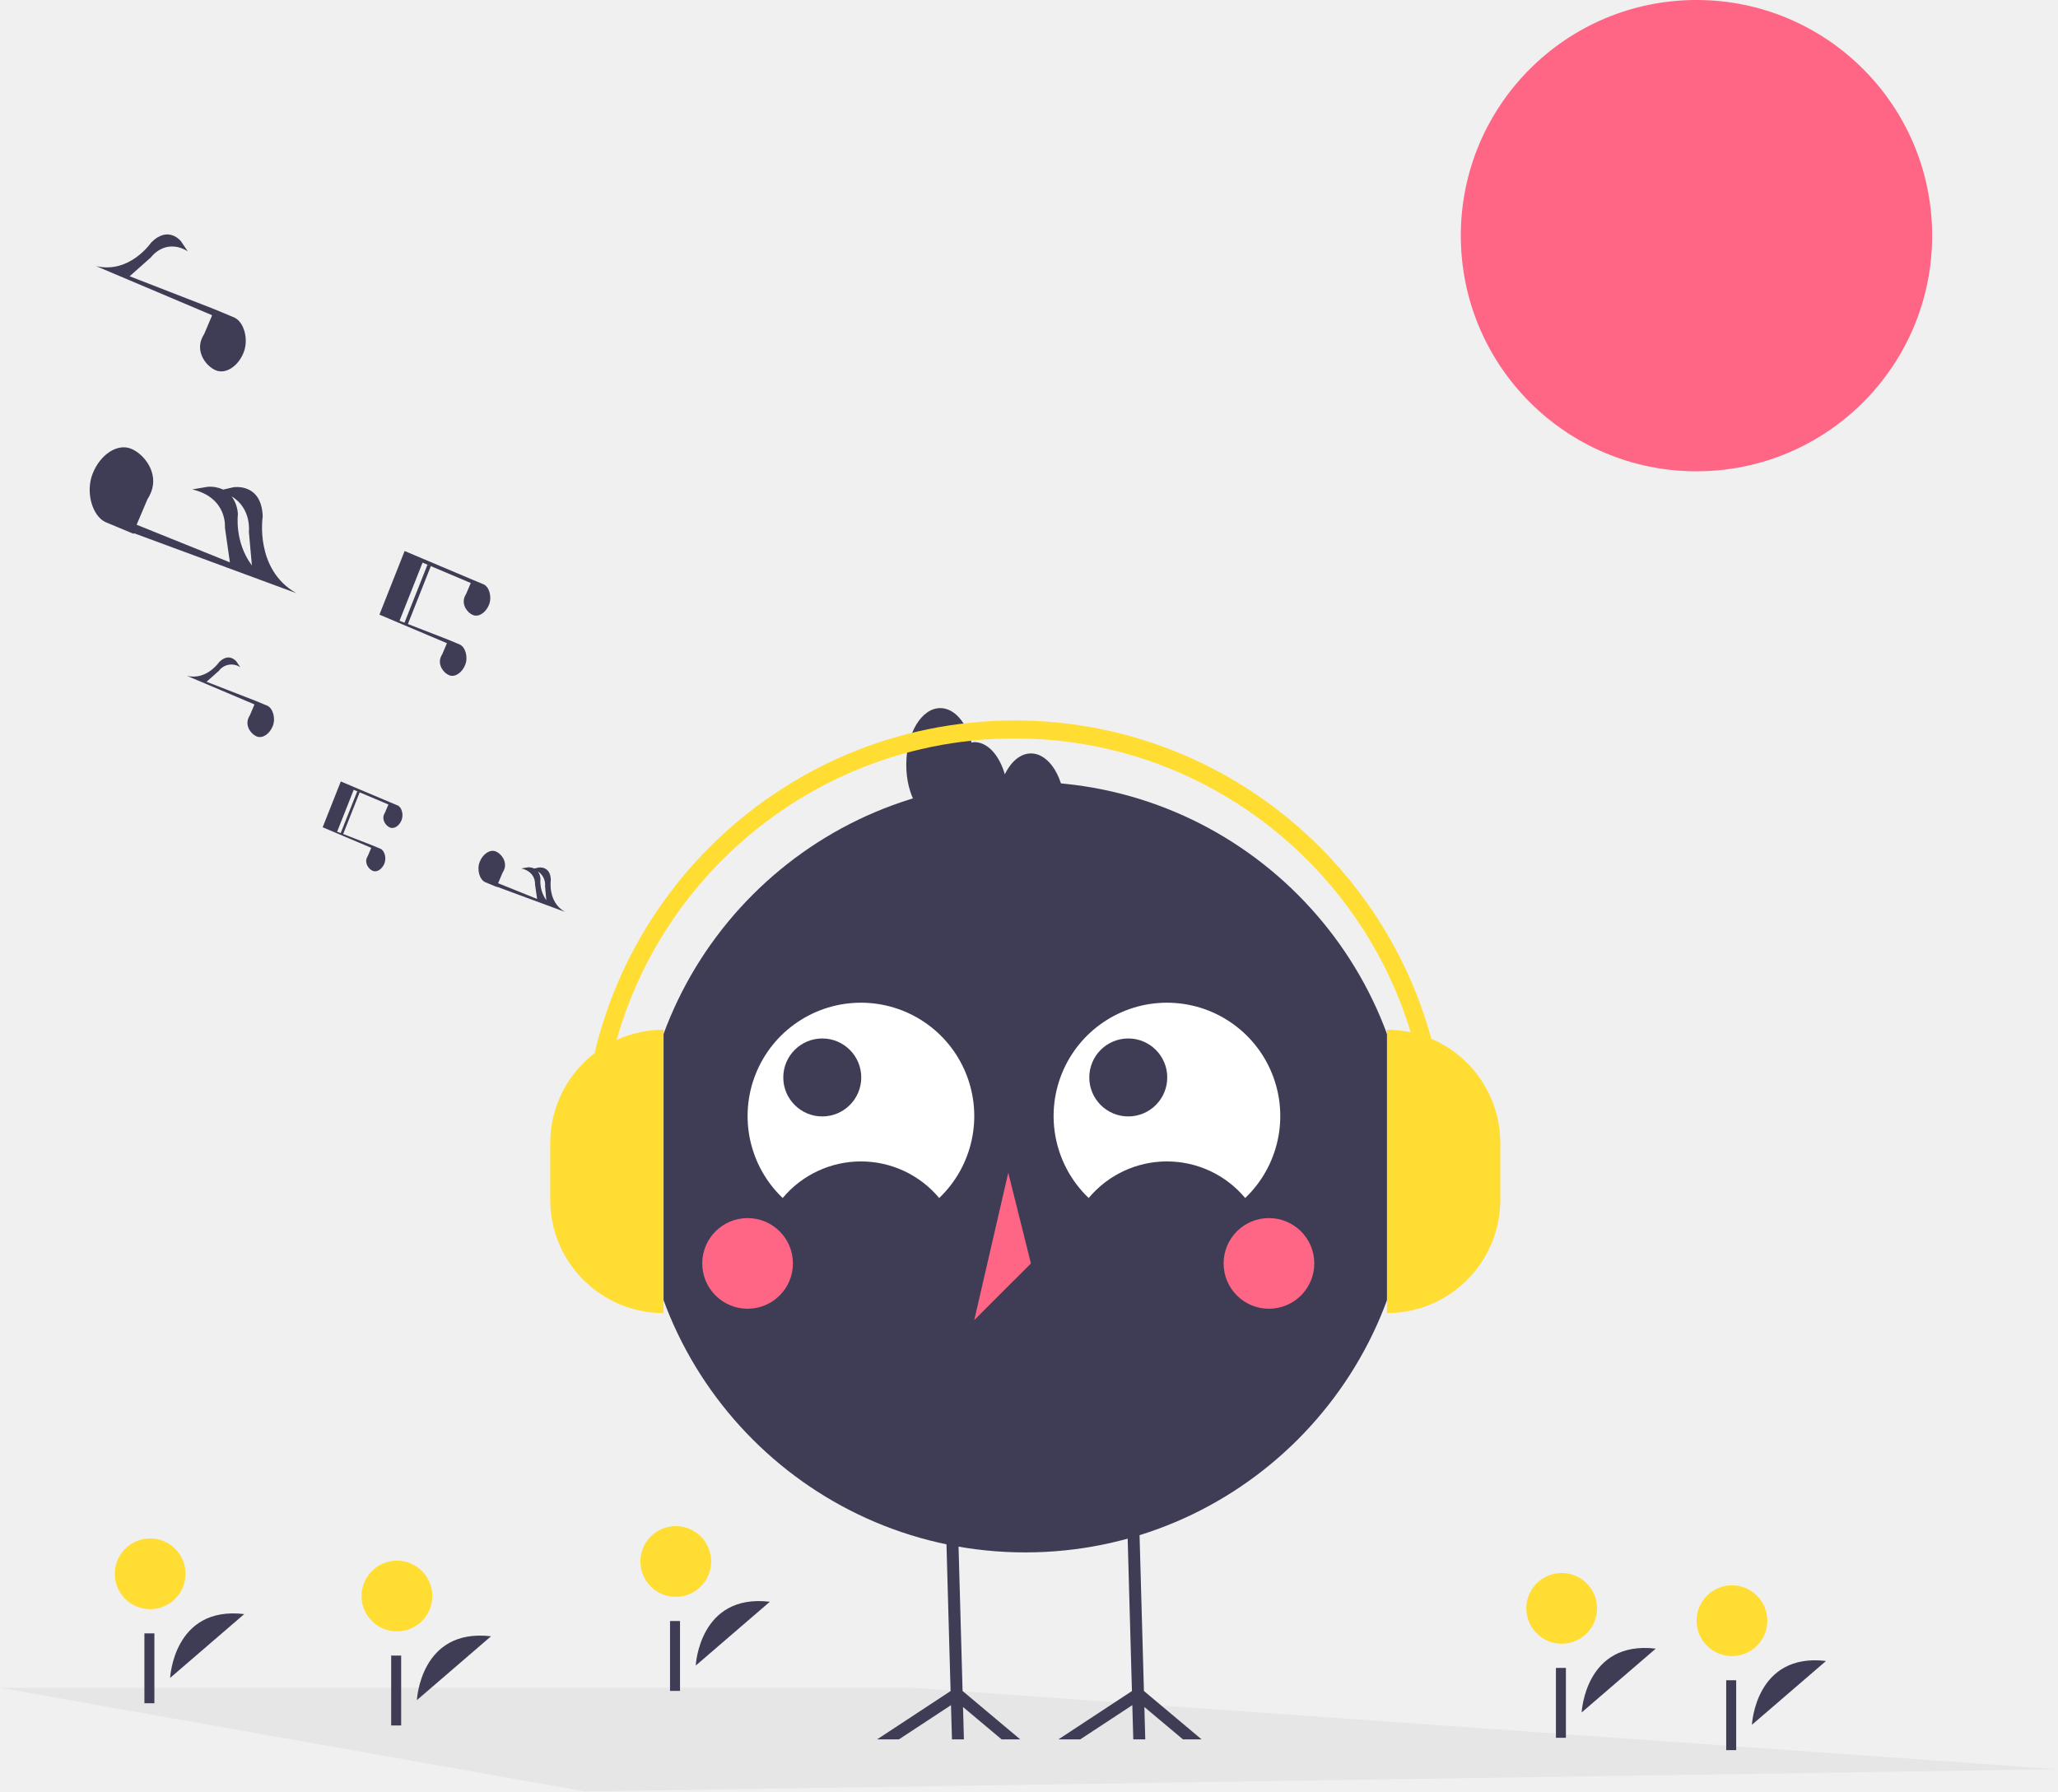
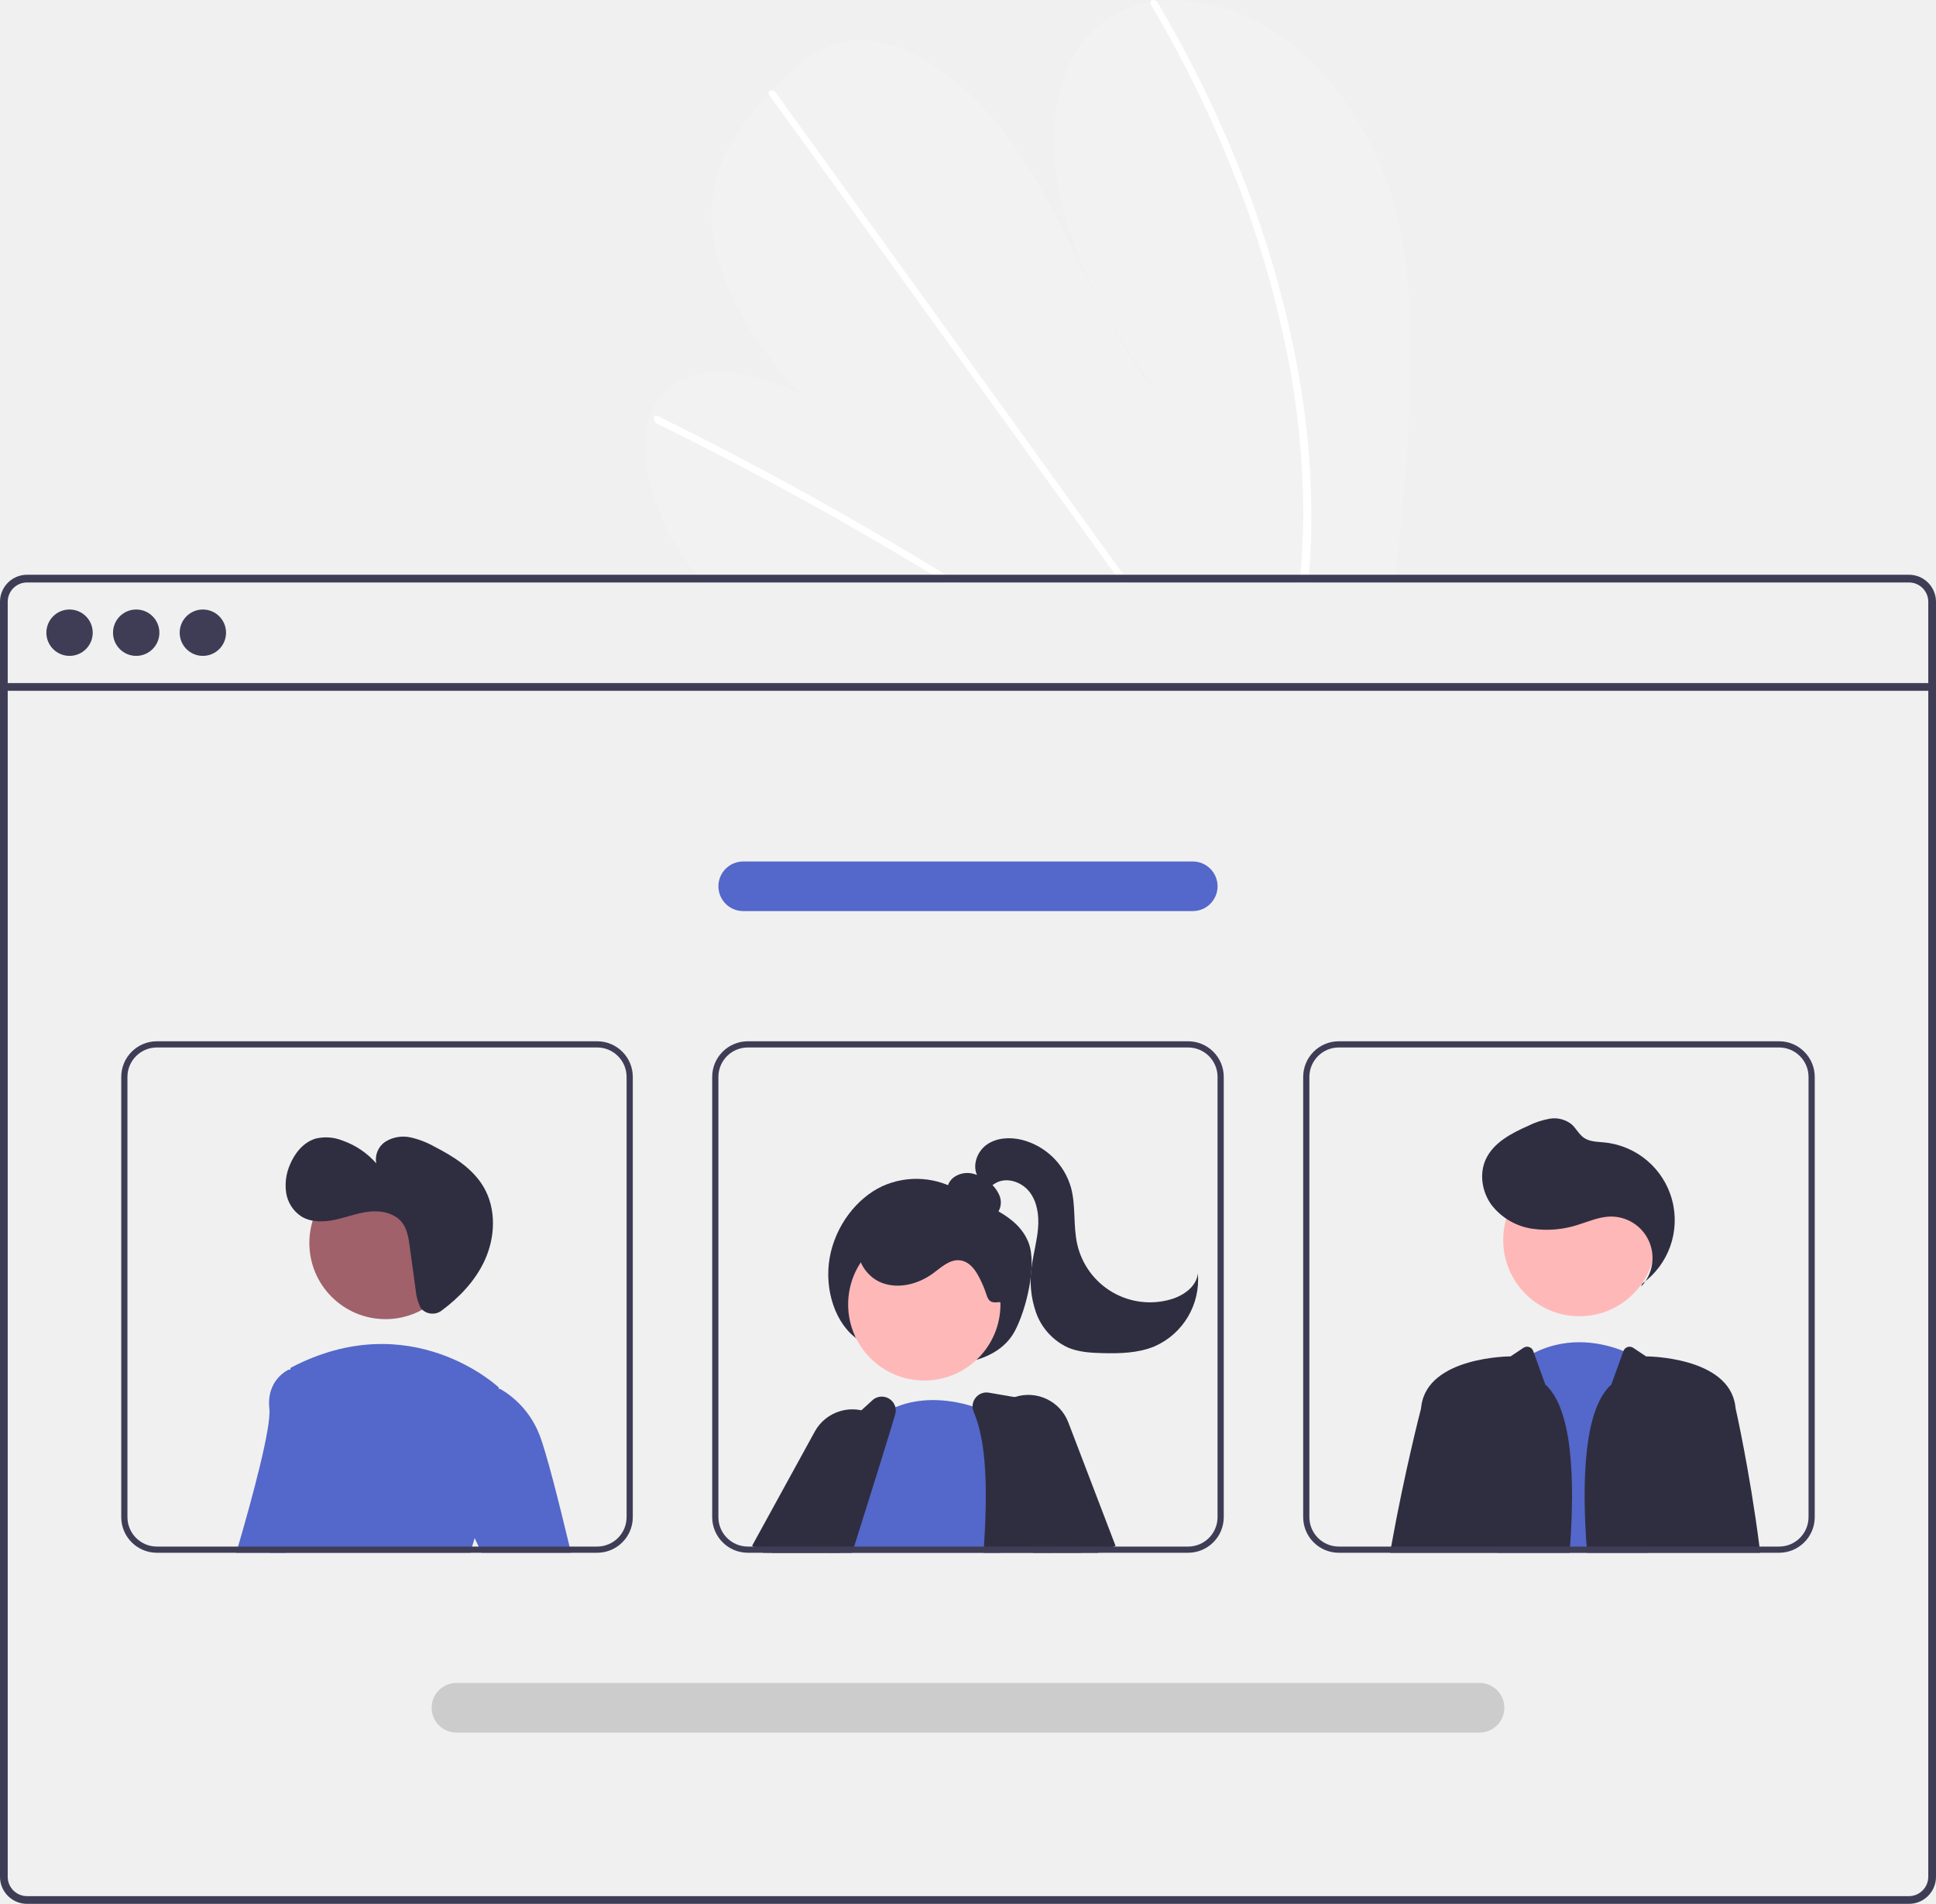
- <svg xmlns="http://www.w3.org/2000/svg" data-name="Layer 1" width="887.772" height="772.831" viewBox="0 0 887.772 772.831">
-   <polygon points="887.772 763.25 252.263 772.831 0 728.121 393.817 728.121 887.772 763.25" fill="#e6e6e6" />
-   <circle cx="731.822" cy="101.66" r="101.66" fill="#ff6584" />
-   <path d="M335.954,797.02s1.487-31.159,31.971-27.537" transform="translate(-156.1139 -63.58465)" fill="#3f3d56" />
-   <circle cx="171.227" cy="688.526" r="15.257" fill="#ffdd32" />
-   <rect x="168.744" y="714.218" width="4.307" height="30.147" fill="#3f3d56" />
-   <path d="M838.401,802.342s1.487-31.159,31.971-27.537" transform="translate(-156.1139 -63.58465)" fill="#3f3d56" />
-   <circle cx="673.673" cy="693.849" r="15.257" fill="#ffdd32" />
-   <rect x="671.191" y="719.541" width="4.307" height="30.147" fill="#3f3d56" />
-   <path d="M911.851,807.665s1.487-31.159,31.971-27.537" transform="translate(-156.1139 -63.58465)" fill="#3f3d56" />
-   <circle cx="747.124" cy="699.171" r="15.257" fill="#ffdd32" />
-   <rect x="744.642" y="724.863" width="4.307" height="30.147" fill="#3f3d56" />
-   <path d="M456.243,782.116s1.487-31.159,31.971-27.537" transform="translate(-156.1139 -63.58465)" fill="#3f3d56" />
-   <circle cx="291.516" cy="673.623" r="15.257" fill="#ffdd32" />
-   <rect x="289.033" y="699.315" width="4.307" height="30.147" fill="#3f3d56" />
-   <path d="M229.504,787.439s1.487-31.159,31.971-27.537" transform="translate(-156.1139 -63.58465)" fill="#3f3d56" />
-   <circle cx="64.776" cy="678.946" r="15.257" fill="#ffdd32" />
-   <rect x="62.294" y="704.638" width="4.307" height="30.147" fill="#3f3d56" />
-   <circle cx="442.277" cy="503.482" r="166.228" fill="#3f3d56" />
-   <path d="M493.74,580.41a43.988,43.988,0,0,1,67.519,0,48.891,48.891,0,1,0-67.519,0Z" transform="translate(-156.1139 -63.58465)" fill="#fff" />
-   <path d="M625.745,580.41a43.988,43.988,0,0,1,67.519,0,48.891,48.891,0,1,0-67.519,0Z" transform="translate(-156.1139 -63.58465)" fill="#fff" />
-   <circle cx="354.707" cy="464.814" r="16.818" fill="#3f3d56" />
-   <circle cx="486.707" cy="464.814" r="16.818" fill="#3f3d56" />
-   <circle cx="322.495" cy="545.039" r="19.556" fill="#ff6584" />
-   <circle cx="547.392" cy="545.039" r="19.556" fill="#ff6584" />
-   <polygon points="434.943 505.926 420.276 569.484 444.721 545.039 434.943 505.926" fill="#ff6584" />
-   <polygon points="510.307 750.38 493.655 736.404 494.043 750.38 488.871 750.38 488.458 735.602 465.975 750.38 456.563 750.38 488.29 729.526 487.061 685.737 486.143 652.666 491.302 652.524 492.233 685.737 493.461 729.487 518.348 750.38 510.307 750.38" fill="#3f3d56" />
-   <polygon points="432.076 750.38 415.424 736.404 415.812 750.38 410.654 750.38 410.24 735.602 387.757 750.38 378.345 750.38 410.059 729.526 408.831 685.737 407.913 652.666 413.084 652.524 414.015 685.737 415.23 729.487 440.118 750.38 432.076 750.38" fill="#3f3d56" />
-   <path d="M600.835,388.616c-4.561,0-8.585,3.543-11.275,8.985-2.371-8.183-7.353-13.874-13.17-13.874a8.847,8.847,0,0,0-1.174.197c-2.236-8.737-7.434-14.864-13.493-14.864-8.101,0-14.667,10.945-14.667,24.445s6.567,24.445,14.667,24.445a8.847,8.847,0,0,0,1.174-.197c2.236,8.737,7.434,14.864,13.493,14.864,4.561,0,8.585-3.543,11.275-8.985,2.371,8.183,7.353,13.874,13.17,13.874,8.101,0,14.667-10.945,14.667-24.445S608.936,388.616,600.835,388.616Z" transform="translate(-156.1139 -63.58465)" fill="#3f3d56" />
-   <path d="M393.474,507.833h0a48.891,48.891,0,0,1,48.891,48.891v24.445a48.891,48.891,0,0,1-48.891,48.891h0a0,0,0,0,1,0,0V507.833A0,0,0,0,1,393.474,507.833Z" transform="translate(679.7238 1074.308) rotate(180)" fill="#ffdd32" />
-   <path d="M598.303,444.248h0A48.891,48.891,0,0,1,647.194,493.139v24.445a48.891,48.891,0,0,1-48.891,48.891h0a0,0,0,0,1,0,0V444.248A0,0,0,0,1,598.303,444.248Z" fill="#ffdd32" />
-   <path d="M780.037,560.565H772.279c0-98.377-80.036-178.414-178.414-178.414-98.377,0-178.414,80.036-178.414,178.414H407.695c0-102.655,83.516-186.171,186.171-186.171C696.521,374.394,780.037,457.91,780.037,560.565Z" transform="translate(-156.1139 -63.58465)" fill="#ffdd32" />
-   <polygon points="131.69 367.997 131.69 367.997 131.69 367.997 131.69 367.997" fill="#3f3d56" />
-   <path d="M327.661,411.058l.001-.003-3.644-1.518-15.377-6.5-5.512-2.33-.423,1.068h0l-7.404,18.694L316.14,429.288l.109.099-1.404,3.311a5.862,5.862,0,0,0-.49.955c-.984,2.484.874,4.954,2.63,5.649s3.977-.754,4.961-3.237c.97-2.45.022-5.562-1.689-6.314l.002-.003-3.644-1.518-12.467-4.846,7.123-17.985-1.056-.418-7.126,17.992-1.542-.599,7.154-18.062.188.08,14.654,6.202.109.099-1.404,3.311a5.851,5.851,0,0,0-.49.955c-.984,2.484.874,4.954,2.63,5.649s3.977-.754,4.961-3.237C330.321,414.922,329.372,411.81,327.661,411.058Z" transform="translate(-156.1139 -63.58465)" fill="#3f3d56" />
-   <path d="M399.781,456.952c-7.564-4.325-6.05-13.815-6.05-13.815-.19-6.165-5.284-5.293-5.284-5.293l-1.854.423a5.629,5.629,0,0,0-2.757-.51l-2.82.475c6.421,1.509,5.894,6.881,5.894,6.881l.9,6.281-16.826-6.788,1.932-4.555a8.129,8.129,0,0,0,.68-1.327c1.366-3.449-1.214-6.881-3.653-7.846-2.439-.966-5.524,1.047-6.89,4.496-1.347,3.402-.03,7.725,2.346,8.769l-.002.004,5.062,2.108.038-.119Zm-8.544-11.036.54,6.012a13.867,13.867,0,0,1-2.526-9.207,5.823,5.823,0,0,0-1.127-3.225A6.831,6.831,0,0,1,391.237,445.916Z" transform="translate(-156.1139 -63.58465)" fill="#3f3d56" />
-   <path d="M271.433,368.041l.002-.004-5.062-2.108-21.154-8.223,5.339-4.75a6.744,6.744,0,0,1,9.217-1.51l-1.657-2.462s-3.115-4.124-7.475.239c0,0-5.395,7.953-13.869,5.926l28.94,12.249.152.138-1.95,4.598a8.124,8.124,0,0,0-.68,1.327c-1.366,3.449,1.214,6.88,3.653,7.846s5.524-1.047,6.89-4.496C275.127,373.407,273.81,369.085,271.433,368.041Z" transform="translate(-156.1139 -63.58465)" fill="#3f3d56" />
-   <path d="M348.88,341.126l-1.95,4.598a8.132,8.132,0,0,0-.68,1.327c-1.366,3.449,1.214,6.88,3.653,7.846s5.524-1.047,6.89-4.496c1.348-3.402.031-7.725-2.346-8.769l.002-.004-5.062-2.108-17.315-6.731,9.893-24.98-1.466-.581-9.897,24.989-2.141-.832,9.936-25.087.262.111,20.353,8.614.152.138L357.213,319.76a8.137,8.137,0,0,0-.68,1.327c-1.366,3.449,1.214,6.881,3.653,7.847s5.524-1.047,6.89-4.497c1.348-3.402.031-7.725-2.346-8.769l.002-.004-5.062-2.108L338.985,304.812h0l-.001-0-.671-.284-7.655-3.236-10.871,27.447,28.94,12.249Zm-18.809-38.351Z" transform="translate(-156.1139 -63.58465)" fill="#3f3d56" />
-   <path d="M257.167,200.556l.004-.007-8.713-3.629-36.416-14.156,9.191-8.177s6.114-8.483,15.866-2.599l-2.852-4.239s-5.362-7.099-12.868.412c0,0-9.287,13.691-23.874,10.201l49.819,21.086.262.237-3.357,7.916a14.005,14.005,0,0,0-1.171,2.285c-2.352,5.938,2.09,11.844,6.289,13.507s9.509-1.803,11.861-7.74C263.526,209.795,261.259,202.354,257.167,200.556Z" transform="translate(-156.1139 -63.58465)" fill="#3f3d56" />
-   <path d="M283.907,319.47c-18.085-10.34-14.466-33.03-14.466-33.03-.455-14.741-12.634-12.654-12.634-12.654l-4.432,1.011a13.458,13.458,0,0,0-6.591-1.219l-6.742,1.135c15.353,3.607,14.092,16.451,14.092,16.451l2.151,15.017-40.229-16.229,4.619-10.891a19.451,19.451,0,0,0,1.627-3.173c3.266-8.247-2.903-16.451-8.735-18.76s-13.207,2.504-16.474,10.751c-3.222,8.135-.073,18.469,5.61,20.966l-.005.01,12.102,5.04.09-.285Zm-20.429-26.386,1.295,14.424c-7.596-10.083-6.043-22.062-6.043-22.062a13.925,13.925,0,0,0-2.694-7.711C264.761,282.956,263.478,293.084,263.478,293.084Z" transform="translate(-156.1139 -63.58465)" fill="#3f3d56" />
+ <svg xmlns="http://www.w3.org/2000/svg" width="624.45" height="614.164" viewBox="0 0 624.45 614.164" role="img" artist="Katerina Limpitsouni" source="https://undraw.co/">
+   <path d="M742.585,257.032a554.594,554.594,0,0,1-4.83,71.29c-.11.83-.23,1.66-.34,2.49H514.135c-.66-.82-1.31-1.65-1.94-2.49-2.1-2.78-4.07-5.64-5.88-8.6-8.7-14.26-12.74-30.99-8.85-42.57l.07-.18a20.282,20.282,0,0,1,3.92-6.9c8.96-10.2,27.2-8.61,43.79-.51-14.93-16.16-26.86-36.59-27.86-54.88-.98-17.84,8.28-30.64,18.34-41.53.33-.36.66-.71.99-1.06.16-.18.33-.35.49-.53,7.85-8.3,17.01-16.49,30.34-15.58,14.62,1,30.89,13.15,42.33,27.35,11.44,14.19,19.08,30.34,26.82,46.1,7.75,15.75,16.13,31.9,28.5,45.33-16.77-20.97-30.33-44.86-35.42-68.14s-.85-45.69,13.93-56.75a34.713,34.713,0,0,1,15.17-6.22c.64-.11,1.29-.2,1.95-.28,13.73-1.64,30.16,3.02,44.18,14.3,15.44,12.42,26.2,30.9,31.6,48.47C742.005,223.712,742.665,240.652,742.585,257.032Z" transform="translate(-287.7751 -142.9181)" fill="#f2f2f2" />
+   <path d="M596.915,330.812h-4.27q-2.041-1.26-4.1-2.49c-.85-.53-1.71-1.04-2.57-1.56q-21.315-12.855-42.89-24.65-21.555-11.805-43.32-22.51a1.789,1.789,0,0,1-1.04-2.04.516.516,0,0,1,.07-.15c.2-.38.65-.54,1.31-.22,1.78.88,3.57,1.76,5.35,2.66q21.825,10.89,43.47,22.88,21.63,11.985,43.02,25.04c.3.18.6.37.9.55C594.205,329.152,595.555,329.982,596.915,330.812Z" transform="translate(-287.7751 -142.9181)" fill="#fff" />
+   <path d="M651.965,330.812h-2.64c-.6-.83-1.19-1.66-1.79-2.49q-21.149-29.31-42.29-58.62-34.62-47.985-69.22-95.97a1.7,1.7,0,0,1-.3-.58c-.2-.71.32-1.13.99-1.06a2.006,2.006,0,0,1,1.4.88q19.41,26.91,38.81,53.8,34.44,47.745,68.87,95.48c1.46,2.02,2.92,4.05,4.38,6.07C650.775,329.152,651.375,329.982,651.965,330.812Z" transform="translate(-287.7751 -142.9181)" fill="#fff" />
+   <path d="M710.695,315.152c-.11,4.45-.38,8.83-.74,13.17q-.105,1.245-.21,2.49h-2.77c.08-.83.16-1.66.23-2.49.55-6.27.93-12.61.95-19.12a266.656,266.656,0,0,0-5.55-53.72,334.665,334.665,0,0,0-16.57-55.75,383.492,383.492,0,0,0-26.91-55.1,1.476,1.476,0,0,1-.25-.98c.11-.79,1.16-1.03,1.95-.28a2.293,2.293,0,0,1,.4.5q1.935,3.285,3.8,6.59a383.227,383.227,0,0,1,25.77,55.3,333.082,333.082,0,0,1,15.47,55.84A263.074,263.074,0,0,1,710.695,315.152Z" transform="translate(-287.7751 -142.9181)" fill="#fff" />
+   <path d="M903.495,328.322h-607a8.728,8.728,0,0,0-8.72,8.72V748.362a8.728,8.728,0,0,0,8.72,8.72h607a8.712,8.712,0,0,0,6.63-3.06,2.046,2.046,0,0,0,.19-.24,8.167,8.167,0,0,0,1.25-2.11,8.507,8.507,0,0,0,.66-3.31V337.042A8.73,8.73,0,0,0,903.495,328.322Zm6.24,420.04a6.175,6.175,0,0,1-1.03,3.42,6.446,6.446,0,0,1-2.36,2.12,6.184,6.184,0,0,1-2.85.69h-607a6.238,6.238,0,0,1-6.23-6.23V337.042a6.238,6.238,0,0,1,6.23-6.23h607a6.239,6.239,0,0,1,6.24,6.23Z" transform="translate(-287.7751 -142.9181)" fill="#3f3d56" />
+   <rect x="1.243" y="220.353" width="621.957" height="2.493" fill="#3f3d56" />
+   <circle cx="22.432" cy="204.1" r="7.478" fill="#3f3d56" />
+   <circle cx="43.932" cy="204.1" r="7.478" fill="#3f3d56" />
+   <circle cx="65.433" cy="204.1" r="7.478" fill="#3f3d56" />
+   <path d="M564.752,575.192c-7.479-4.869-11.199-16.184-9.367-26.531s8.734-19.261,17.008-23.104a26.649,26.649,0,0,1,25.228,1.793c7.587,4.639,18.317,7.18,21.92,16.462,2.769,7.133-.743,21.617-4.469,28.546-3.221,5.988-9.341,8.727-15.091,9.918a45.34,45.34,0,0,1-36.669-8.461Z" transform="translate(-287.7751 -142.9181)" fill="#2f2e41" />
+   <polygon points="273.076 487.234 267.096 497.544 266.306 498.904 265.156 500.904 247.526 500.904 248.716 498.904 251.796 493.714 258.976 481.594 267.106 484.844 273.076 487.234" fill="#ffb8b8" />
+   <path d="M533.981,643.822l-3.22-2-.4-.25,20.21-36.83a13.731,13.731,0,0,1,8.25-6.62,13.575,13.575,0,0,1,6.78-.25,13.354,13.354,0,0,1,3.74,1.4,13.089,13.089,0,0,1,1.39.88,13.349,13.349,0,0,1,4.1,4.62,13.817,13.817,0,0,1-.42,13.95l-7.79,12.45-6.66,10.65-1.25,2h-24.73Z" transform="translate(-287.7751 -142.9181)" fill="#2f2e41" />
+   <circle cx="298.13" cy="420.784" r="24.561" fill="#ffb8b8" />
+   <path d="M610.561,643.822h-55.21l.25-.71q-.21-.645-.39-1.29c-.13-.45-.24-.91-.34-1.36a30.194,30.194,0,0,1,.01-12.7c3.05-14.98,15.22-27.15,15.22-27.15.21-.16.42-.31.63-.46a27.785,27.785,0,0,1,5.85-3.28c9.04-3.75,18.52-2.24,24.89-.3a49.669,49.669,0,0,1,6.49,2.47c.74.35,1.14.57,1.14.57l.63,19.21.76,23Z" transform="translate(-287.7751 -142.9181)" fill="#5467ca" />
+   <path d="M636.101,641.822l-4.22-21.46-4.26-21.64a4.519,4.519,0,0,0-3.65-3.57l-8.92-1.54-8.3-1.43a4.459,4.459,0,0,0-4.31,1.65,4.41,4.41,0,0,0-.97,2.74,4.521,4.521,0,0,0,.37,1.79c4.33,10.1,4.41,26.09,3.31,43.46-.05.66-.09,1.33-.14,2H636.501Z" transform="translate(-287.7751 -142.9181)" fill="#2f2e41" />
+   <path d="M576.581,596.872a4.527,4.527,0,0,0-7.15-2.48l-3.83,3.48-15.68,14.28a4.345,4.345,0,0,0-1.12,1.59c-1.77,4.23-5.22,12.58-9.23,22.89q-.975,2.52-2.01,5.19c-.24.66-.5,1.33-.76,2h25.84c.21-.67.42-1.34.63-2,1.15-3.63,2.27-7.19,3.35-10.65,3.16-10.05,6.01-19.18,8.21-26.4q.915-3,1.67-5.54A4.528,4.528,0,0,0,576.581,596.872Z" transform="translate(-287.7751 -142.9181)" fill="#2f2e41" />
+   <polygon points="354.126 500.904 355.796 500.904 355.566 500.344 354.956 498.904 345.546 476.574 344.106 477.444 332.546 484.434 338.476 498.904 339.296 500.904 348.726 500.904 354.126 500.904" fill="#ffb8b8" />
+   <path d="M632.361,601.782a13.821,13.821,0,0,0-17.31-8.17,12.41,12.41,0,0,0-1.27.5,13.647,13.647,0,0,0-5.82,4.93,13.205,13.205,0,0,0-1.43,2.77,13.742,13.742,0,0,0,.31,10.57l2.89,6.44,10.34,23,.9,2H641.901l1.44-.56,3.74-1.44.52-.2Z" transform="translate(-287.7751 -142.9181)" fill="#2f2e41" />
+   <path d="M605.195,535.494a4.063,4.063,0,0,0,4.622-1.754,5.851,5.851,0,0,0,.338-5.143,10.736,10.736,0,0,0-3.195-4.215,12.406,12.406,0,0,0-5.617-2.908,7.461,7.461,0,0,0-6.053,1.331,5.377,5.377,0,0,0-1.826,5.722c.636,1.844,2.358,3.08,4.079,4a27.094,27.094,0,0,0,11.038,3.138Z" transform="translate(-287.7751 -142.9181)" fill="#2f2e41" />
+   <path d="M609.973,562.969c-3.949.544-3.442-1.465-5.023-5.124s-3.698-8.002-7.667-8.373c-3.252-.304-5.932,2.296-8.567,4.227-4.696,3.441-11.025,5.126-16.469,3.061s-9.227-8.553-7.161-13.996a11.943,11.943,0,0,1,6.907-6.529,24.028,24.028,0,0,1,9.623-1.337,49.647,49.647,0,0,1,20.864,5.341c4.472,2.272,8.826,5.523,10.522,10.244s2.813,11.355-2.038,12.632Z" transform="translate(-287.7751 -142.9181)" fill="#2f2e41" />
+   <path d="M603.177,522.509c-1.952-3.397-.341-8.059,2.853-10.329s7.477-2.493,11.288-1.582a22.166,22.166,0,0,1,15.9,15.411c1.617,5.941.656,12.322,2.025,18.326A24.049,24.049,0,0,0,665.466,562.06c4.102-1.205,8.271-4.133,8.674-8.389A23.518,23.518,0,0,1,660.212,577.22c-5.285,2.205-11.18,2.348-16.905,2.201-3.731-.096-7.546-.32-10.988-1.764A19.667,19.667,0,0,1,621.986,566.454a31.129,31.129,0,0,1-1.375-15.435c.563-4.028,1.684-7.977,1.997-12.032s-.281-8.386-2.781-11.594-7.276-4.847-10.83-2.87c-1.429.795-2.581,2.093-4.133,2.605s-3.752-.388-3.611-2.017Z" transform="translate(-287.7751 -142.9181)" fill="#2f2e41" />
+   <path d="M770.781,643.822l.19-2,5.64-58.68a35.917,35.917,0,0,1,5.93-3.77c11.61-5.85,22.81-3.05,28.87-.63a31.591,31.591,0,0,1,4.64,2.27l3.3,60.81.11,2Z" transform="translate(-287.7751 -142.9181)" fill="#5467ca" />
+   <circle cx="509.419" cy="400.045" r="24.561" fill="#ffb8b8" />
+   <path d="M817.122,557.94a13.369,13.369,0,0,0-10.145-22.564c-3.396.114-6.596,1.503-9.838,2.523a32.535,32.535,0,0,1-15.285,1.376,20.41,20.41,0,0,1-13.016-7.686c-3.039-4.177-3.986-9.969-1.84-14.667,2.478-5.423,8.268-8.412,13.714-10.84a25.063,25.063,0,0,1,6.962-2.288,8.929,8.929,0,0,1,6.926,1.746c1.53,1.316,2.427,3.295,4.093,4.436,1.875,1.284,4.31,1.25,6.571,1.477a25.205,25.205,0,0,1,12.208,45.54Z" transform="translate(-287.7751 -142.9181)" fill="#2f2e41" />
+   <path d="M786.201,589.532l-3.66-10.16-.229-.633a2.104,2.104,0,0,0-3.146-1.037l-4.155,2.77s-26.65,0-28.79,15.99c-.03.25-.07.53-.1.83a.155.155,0,0,1-.01.04c-.27,1.05-5.3,20.49-9.62,44.49-.12.66-.24,1.33-.36,2h57.91v-0C795.926,619.713,794.871,597.297,786.201,589.532Z" transform="translate(-287.7751 -142.9181)" fill="#2f2e41" />
+   <path d="M855.281,641.822c-3.16-24.62-7.68-44.53-7.68-44.53-.04-.3-.08-.58-.11-.83-2.13-15.99-28.78-15.99-28.78-15.99l-4.153-2.769a2.104,2.104,0,0,0-3.147,1.039l-3.89,10.79c-8.67,7.765-9.725,30.181-7.84,54.289l0.0.001h55.85C855.451,643.152,855.361,642.482,855.281,641.822Z" transform="translate(-287.7751 -142.9181)" fill="#2f2e41" />
+   <path d="M386.201,585.762l-5.94,56.06-.21,2H363.981c.19-.65.38-1.32.58-2,4.56-15.64,10.77-38.47,10.1-44.52-1.05-9.44,6.3-12.59,6.3-12.59l.46.09Z" transform="translate(-287.7751 -142.9181)" fill="#5467ca" />
+   <circle cx="124.343" cy="400.979" r="24.561" fill="#a0616a" />
+   <path d="M443.911,631.922a40.266,40.266,0,0,0-3.03,7.16c-.29.88-.57,1.8-.83,2.74-.19.65-.36,1.32-.53,2H374.741c.09-.66.17-1.33.26-2,3.31-26.15,5.99-52.69,6.42-57.02.04-.41.06-.62.06-.62,38.82-20.46,67.15,6.3,67.15,6.3s.04.19.1.56C449.351,594.782,452.511,616.622,443.911,631.922Z" transform="translate(-287.7751 -142.9181)" fill="#5467ca" />
+   <path d="M440.881,639.082l-4.32-9.26,1.05-36.72,11.12-2.06.39-.07a29.445,29.445,0,0,1,12.62,14.72c2.16,5.4,6.27,21.64,9.74,36.13.16.67.32,1.34.48,2H443.091l-.93-2Z" transform="translate(-287.7751 -142.9181)" fill="#5467ca" />
+   <path d="M480.391,478.822h-142.02a11.504,11.504,0,0,0-11.49,11.49v142.02a11.504,11.504,0,0,0,11.49,11.49h142.02a11.497,11.497,0,0,0,11.49-11.49v-142.02A11.497,11.497,0,0,0,480.391,478.822Zm9.49,153.51a9.498,9.498,0,0,1-9.49,9.49h-142.02a9.505,9.505,0,0,1-9.49-9.49v-142.02a9.505,9.505,0,0,1,9.49-9.49h142.02a9.498,9.498,0,0,1,9.49,9.49Zm-109.62,9.49-.21,2h59.47c.17-.68.34-1.35.53-2Z" transform="translate(-287.7751 -142.9181)" fill="#3f3d56" />
+   <path d="M671.001,478.822h-142.02a11.504,11.504,0,0,0-11.49,11.49v142.02a11.504,11.504,0,0,0,11.49,11.49h142.02a11.497,11.497,0,0,0,11.49-11.49v-142.02A11.497,11.497,0,0,0,671.001,478.822Zm9.49,153.51a9.498,9.498,0,0,1-9.49,9.49h-142.02a9.505,9.505,0,0,1-9.49-9.49v-142.02a9.505,9.505,0,0,1,9.49-9.49h142.02a9.498,9.498,0,0,1,9.49,9.49Zm-125.28,9.49q.18.645.39,1.29l-.25.71h49.66c.05-.67.09-1.34.14-2Z" transform="translate(-287.7751 -142.9181)" fill="#3f3d56" />
+   <path d="M861.621,478.822h-142.02a11.497,11.497,0,0,0-11.49,11.49v142.02a11.497,11.497,0,0,0,11.49,11.49h142.02a11.504,11.504,0,0,0,11.49-11.49v-142.02A11.504,11.504,0,0,0,861.621,478.822Zm9.49,153.51a9.504,9.504,0,0,1-9.49,9.49h-142.02a9.498,9.498,0,0,1-9.49-9.49v-142.02a9.498,9.498,0,0,1,9.49-9.49h142.02a9.504,9.504,0,0,1,9.49,9.49Zm-76.92,9.49c-.05.66-.1,1.33-.15,2h43.09c.08-.66.17-1.33.25-2Z" transform="translate(-287.7751 -142.9181)" fill="#3f3d56" />
+   <path d="M764.996,701.822h-330a8,8,0,1,1,0-16h330a8,8,0,1,1,0,16Z" transform="translate(-287.7751 -142.9181)" fill="#ccc" />
+   <path d="M672.496,436.822h-145a8,8,0,0,1,0-16h145a8,8,0,0,1,0,16Z" transform="translate(-287.7751 -142.9181)" fill="#5467ca" />
+   <path d="M423.866,565.296a4.853,4.853,0,0,0,6.346.407c5.789-4.291,10.87-9.632,13.878-16.147,3.446-7.465,3.831-16.625-.324-23.72-3.512-5.998-9.714-9.868-15.896-13.046a28.271,28.271,0,0,0-7.674-2.958,10.937,10.937,0,0,0-7.952,1.283,6.868,6.868,0,0,0-3.101,7.091A25.847,25.847,0,0,0,398.111,510.8a14.267,14.267,0,0,0-8.425-.611c-3.923,1.113-6.786,4.598-8.353,8.362a16.724,16.724,0,0,0-1.262,9.125,11.147,11.147,0,0,0,4.871,7.635c3.243,2.007,7.381,1.862,11.105,1.042s7.33-2.246,11.126-2.606,8.024.586,10.335,3.62c1.627,2.137,2.045,4.928,2.41,7.589l1.9,13.839a16.881,16.881,0,0,0,1.51,5.783A3.333,3.333,0,0,0,423.866,565.296Z" transform="translate(-287.7751 -142.9181)" fill="#2f2e41" />
</svg>
